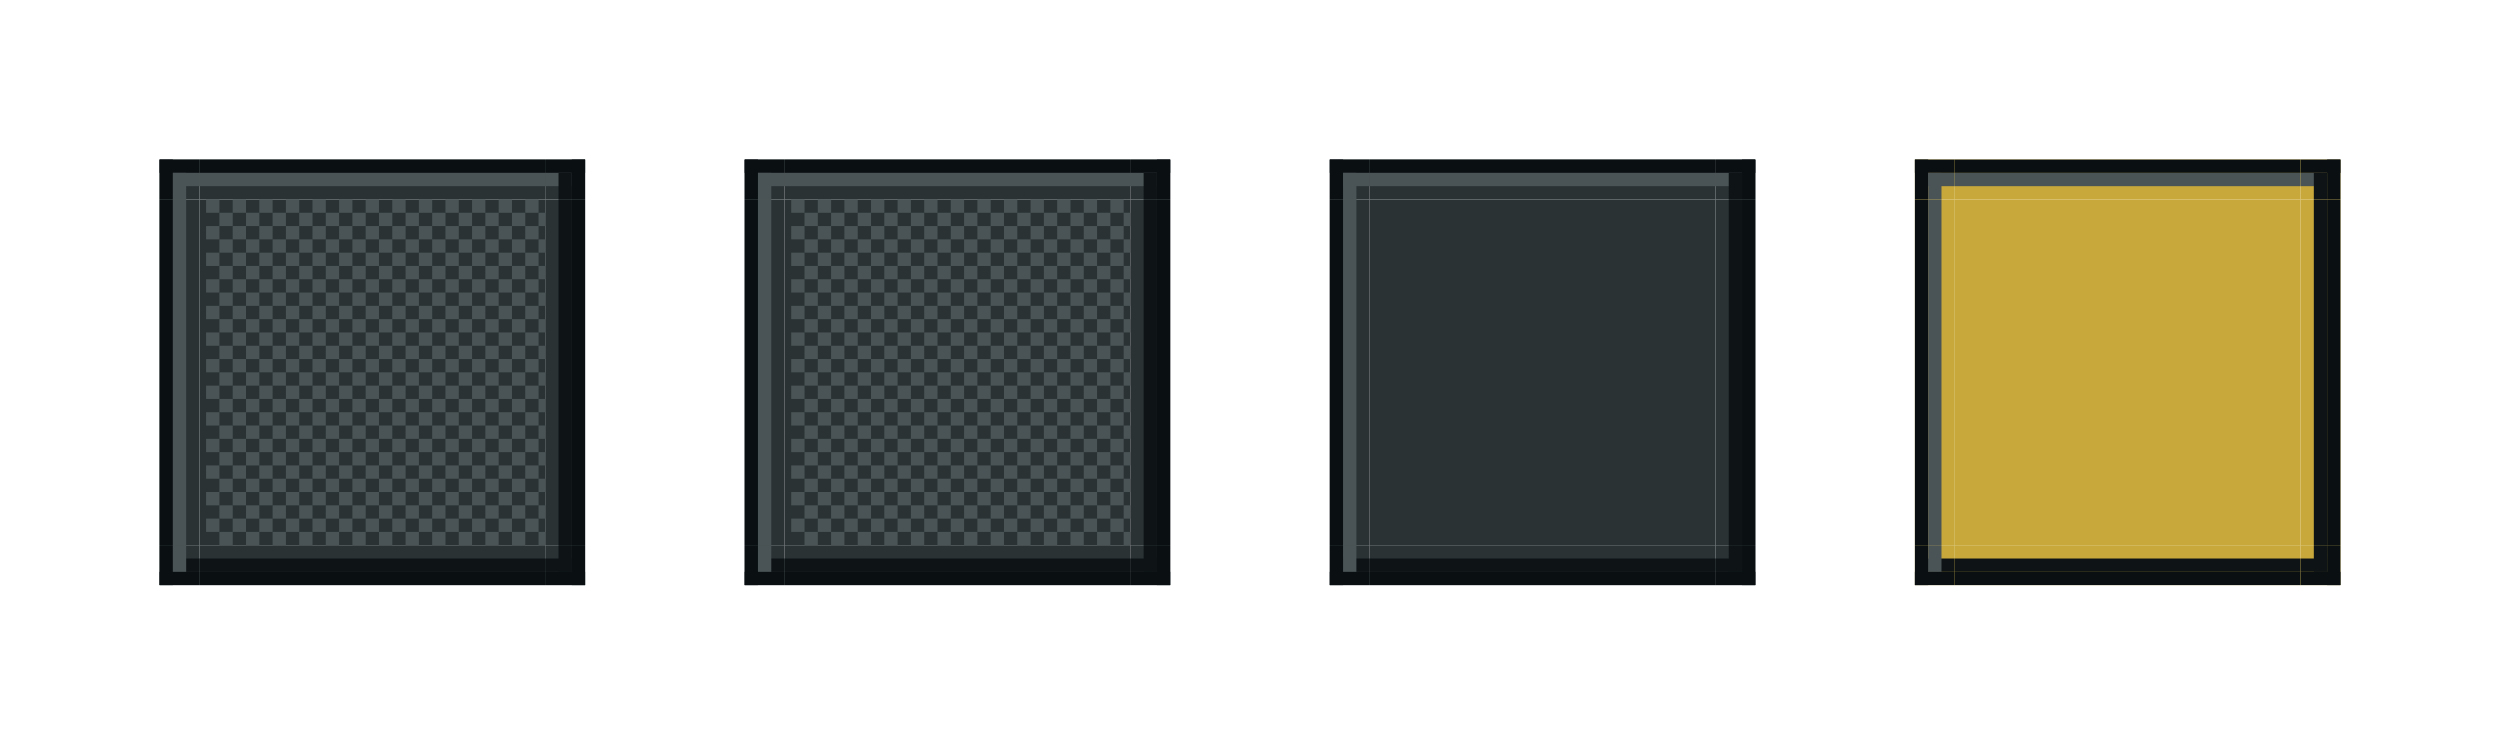
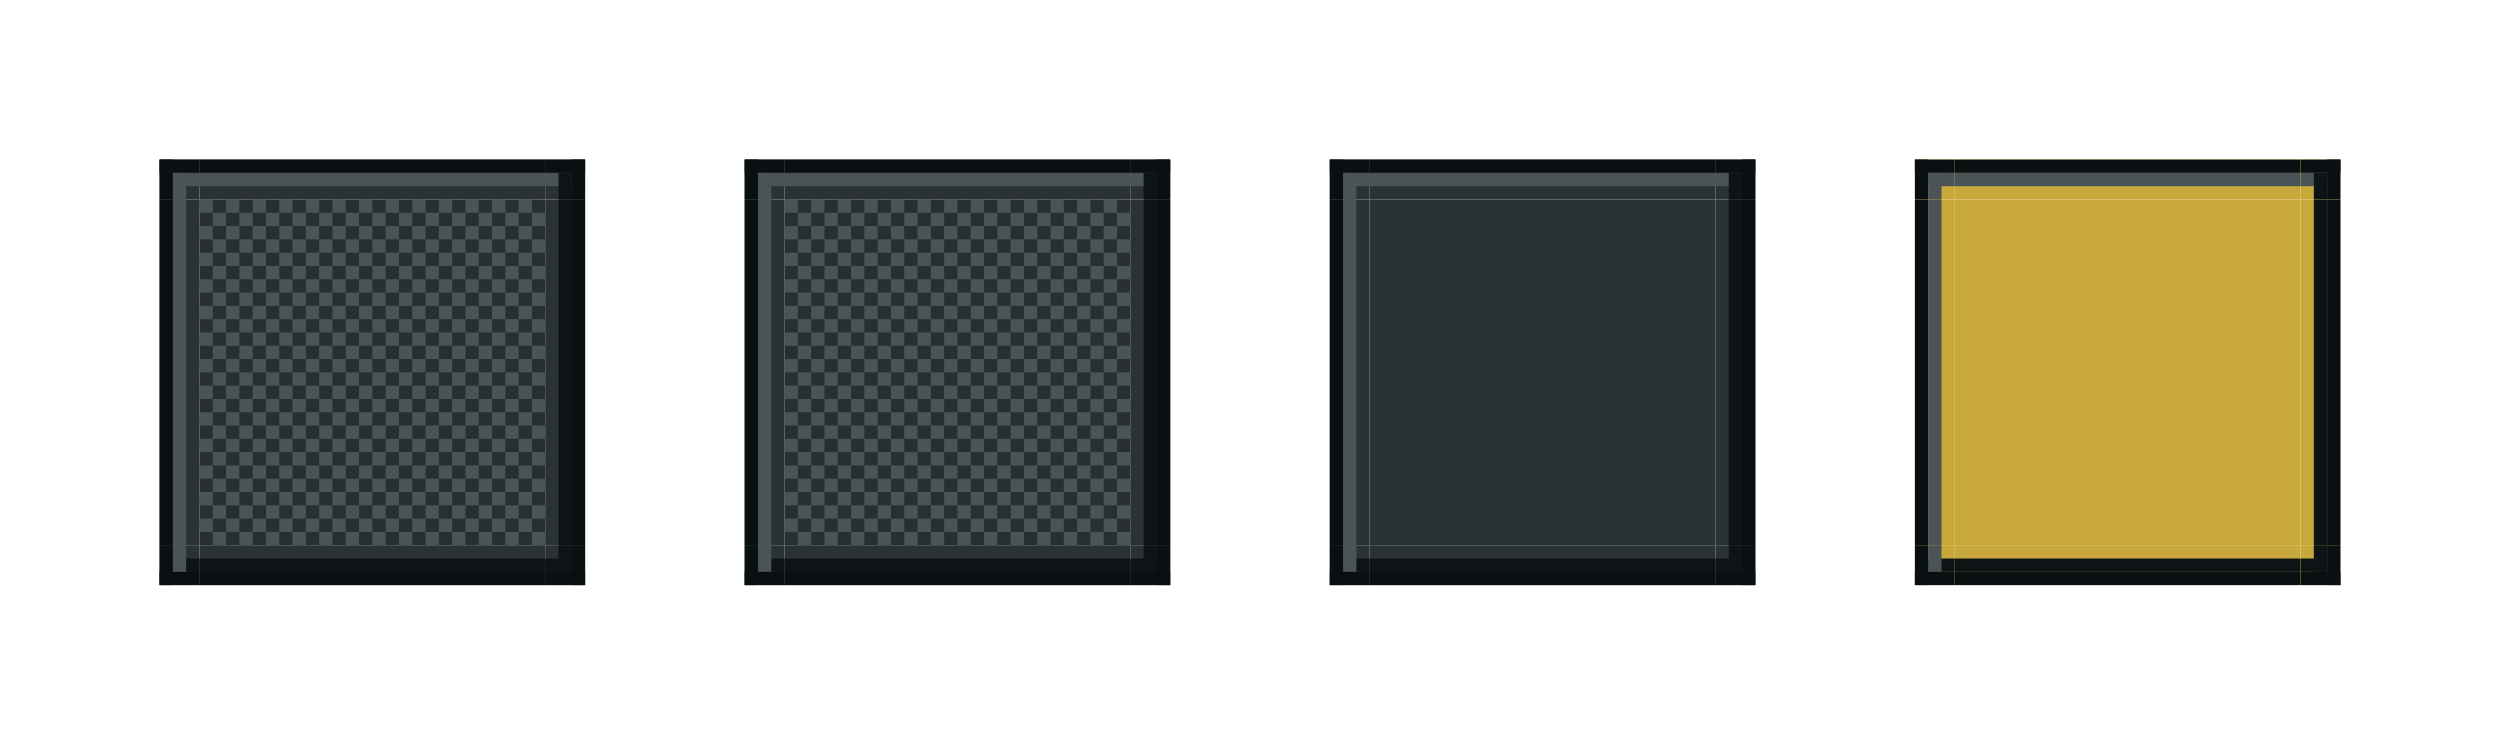
<svg xmlns="http://www.w3.org/2000/svg" width="188" height="56" viewBox="0 0 188 56">
  <defs>
    <style id="current-color-scheme" type="text/css">
      .ColorScheme-Text { color:#0a1012; stop-color:#0a1012; }
      .ColorScheme-Background { color:#2a3234; stop-color:#2a3234; }
      .ColorScheme-Highlight { color:#6b5590; stop-color:#6b5590; }
      .ColorScheme-ViewText { color:#0a1012; stop-color:#0a1012; }
      .ColorScheme-ViewBackground { color:#1e2628; stop-color:#1e2628; }
      .ColorScheme-ViewHover { color:#c8a83a; stop-color:#c8a83a; }
      .ColorScheme-ViewFocus { color:#6b5590; stop-color:#6b5590; }
      .ColorScheme-ButtonText { color:#0a1012; stop-color:#0a1012; }
      .ColorScheme-ButtonBackground { color:#2a3234; stop-color:#2a3234; }
      .ColorScheme-ButtonHover { color:#c8a83a; stop-color:#c8a83a; }
      .ColorScheme-ButtonFocus { color:#6b5590; stop-color:#6b5590; }
      .ColorScheme-HighlightedText { color:#1e2628; stop-color:#1e2628; }
      .ColorScheme-ComplementaryBackground { color:#2b2833; stop-color:#2b2833; }
      .ColorScheme-NegativeText { color:#a83232; stop-color:#a83232; }
      .ColorScheme-NeutralText { color:#c87922; stop-color:#c87922; }
      .ColorScheme-PositiveText { color:#39734a; stop-color:#39734a; }
    </style>
  </defs>
  <g id="background-vertical-topleft">
    <rect x="12" y="12" width="3" height="3" class="ColorScheme-Background" style="fill:currentColor;fill-opacity:1;stroke:none" />
    <rect x="12" y="12" width="3" height="1" fill="#0a1012" />
    <rect x="13" y="13" width="2" height="1" fill="#4a5456" />
    <rect x="12" y="12" width="1" height="3" fill="#0a1012" />
    <rect x="13" y="13" width="1" height="2" fill="#4a5456" />
  </g>
  <g id="background-vertical-top">
    <rect x="15" y="12" width="26" height="3" class="ColorScheme-Background" style="fill:currentColor;fill-opacity:1;stroke:none" />
    <rect x="15" y="12" width="26" height="1" fill="#0a1012" />
    <rect x="15" y="13" width="26" height="1" fill="#4a5456" />
  </g>
  <g id="background-vertical-topright">
    <rect x="41" y="12" width="3" height="3" class="ColorScheme-Background" style="fill:currentColor;fill-opacity:1;stroke:none" />
    <rect x="41" y="12" width="3" height="1" fill="#0a1012" />
    <rect x="41" y="13" width="2" height="1" fill="#4a5456" />
    <rect x="43" y="12" width="1" height="3" fill="#0a1012" />
    <rect x="42" y="13" width="1" height="2" fill="#0e1416" />
  </g>
  <g id="background-vertical-left">
    <rect x="12" y="15" width="3" height="26" class="ColorScheme-Background" style="fill:currentColor;fill-opacity:1;stroke:none" />
    <rect x="12" y="15" width="1" height="26" fill="#0a1012" />
    <rect x="13" y="15" width="1" height="26" fill="#4a5456" />
  </g>
  <g id="background-vertical-center">
    <rect x="15" y="15" width="26" height="26" class="ColorScheme-Background" style="fill:currentColor;fill-opacity:1;stroke:none" />
-     <line x1="15.5" y1="15.5" x2="41" y2="15.5" stroke="#4a5456" stroke-width="1" stroke-dasharray="1 1" />
-     <line x1="16.5" y1="16.5" x2="41" y2="16.5" stroke="#4a5456" stroke-width="1" stroke-dasharray="1 1" />
-     <line x1="15.5" y1="17.5" x2="41" y2="17.5" stroke="#4a5456" stroke-width="1" stroke-dasharray="1 1" />
-     <line x1="16.5" y1="18.5" x2="41" y2="18.5" stroke="#4a5456" stroke-width="1" stroke-dasharray="1 1" />
-     <line x1="15.5" y1="19.5" x2="41" y2="19.5" stroke="#4a5456" stroke-width="1" stroke-dasharray="1 1" />
-     <line x1="16.5" y1="20.5" x2="41" y2="20.5" stroke="#4a5456" stroke-width="1" stroke-dasharray="1 1" />
-     <line x1="15.5" y1="21.5" x2="41" y2="21.5" stroke="#4a5456" stroke-width="1" stroke-dasharray="1 1" />
-     <line x1="16.5" y1="22.5" x2="41" y2="22.5" stroke="#4a5456" stroke-width="1" stroke-dasharray="1 1" />
-     <line x1="15.5" y1="23.5" x2="41" y2="23.5" stroke="#4a5456" stroke-width="1" stroke-dasharray="1 1" />
-     <line x1="16.5" y1="24.5" x2="41" y2="24.5" stroke="#4a5456" stroke-width="1" stroke-dasharray="1 1" />
-     <line x1="15.5" y1="25.5" x2="41" y2="25.5" stroke="#4a5456" stroke-width="1" stroke-dasharray="1 1" />
-     <line x1="16.5" y1="26.5" x2="41" y2="26.5" stroke="#4a5456" stroke-width="1" stroke-dasharray="1 1" />
-     <line x1="15.5" y1="27.5" x2="41" y2="27.5" stroke="#4a5456" stroke-width="1" stroke-dasharray="1 1" />
-     <line x1="16.5" y1="28.5" x2="41" y2="28.5" stroke="#4a5456" stroke-width="1" stroke-dasharray="1 1" />
-     <line x1="15.5" y1="29.5" x2="41" y2="29.5" stroke="#4a5456" stroke-width="1" stroke-dasharray="1 1" />
-     <line x1="16.5" y1="30.5" x2="41" y2="30.5" stroke="#4a5456" stroke-width="1" stroke-dasharray="1 1" />
-     <line x1="15.5" y1="31.5" x2="41" y2="31.5" stroke="#4a5456" stroke-width="1" stroke-dasharray="1 1" />
-     <line x1="16.5" y1="32.5" x2="41" y2="32.5" stroke="#4a5456" stroke-width="1" stroke-dasharray="1 1" />
-     <line x1="15.5" y1="33.5" x2="41" y2="33.5" stroke="#4a5456" stroke-width="1" stroke-dasharray="1 1" />
-     <line x1="16.5" y1="34.5" x2="41" y2="34.5" stroke="#4a5456" stroke-width="1" stroke-dasharray="1 1" />
-     <line x1="15.5" y1="35.5" x2="41" y2="35.5" stroke="#4a5456" stroke-width="1" stroke-dasharray="1 1" />
-     <line x1="16.5" y1="36.5" x2="41" y2="36.5" stroke="#4a5456" stroke-width="1" stroke-dasharray="1 1" />
-     <line x1="15.5" y1="37.5" x2="41" y2="37.5" stroke="#4a5456" stroke-width="1" stroke-dasharray="1 1" />
-     <line x1="16.5" y1="38.5" x2="41" y2="38.5" stroke="#4a5456" stroke-width="1" stroke-dasharray="1 1" />
-     <line x1="15.5" y1="39.5" x2="41" y2="39.5" stroke="#4a5456" stroke-width="1" stroke-dasharray="1 1" />
-     <line x1="16.5" y1="40.5" x2="41" y2="40.5" stroke="#4a5456" stroke-width="1" stroke-dasharray="1 1" />
+     <rect x="15" y="15" width="26" height="26" fill="#000000" opacity="0.07" />
+     <line x1="15" y1="15.5" x2="41" y2="15.5" stroke="#4a5456" stroke-width="1" stroke-dasharray="1 1" />
+     <line x1="16" y1="16.5" x2="41" y2="16.5" stroke="#4a5456" stroke-width="1" stroke-dasharray="1 1" />
+     <line x1="15" y1="17.5" x2="41" y2="17.5" stroke="#4a5456" stroke-width="1" stroke-dasharray="1 1" />
+     <line x1="16" y1="18.5" x2="41" y2="18.5" stroke="#4a5456" stroke-width="1" stroke-dasharray="1 1" />
+     <line x1="15" y1="19.5" x2="41" y2="19.5" stroke="#4a5456" stroke-width="1" stroke-dasharray="1 1" />
+     <line x1="16" y1="20.5" x2="41" y2="20.5" stroke="#4a5456" stroke-width="1" stroke-dasharray="1 1" />
+     <line x1="15" y1="21.5" x2="41" y2="21.5" stroke="#4a5456" stroke-width="1" stroke-dasharray="1 1" />
+     <line x1="16" y1="22.5" x2="41" y2="22.5" stroke="#4a5456" stroke-width="1" stroke-dasharray="1 1" />
+     <line x1="15" y1="23.5" x2="41" y2="23.5" stroke="#4a5456" stroke-width="1" stroke-dasharray="1 1" />
+     <line x1="16" y1="24.5" x2="41" y2="24.5" stroke="#4a5456" stroke-width="1" stroke-dasharray="1 1" />
+     <line x1="15" y1="25.5" x2="41" y2="25.5" stroke="#4a5456" stroke-width="1" stroke-dasharray="1 1" />
+     <line x1="16" y1="26.5" x2="41" y2="26.5" stroke="#4a5456" stroke-width="1" stroke-dasharray="1 1" />
+     <line x1="15" y1="27.5" x2="41" y2="27.5" stroke="#4a5456" stroke-width="1" stroke-dasharray="1 1" />
+     <line x1="16" y1="28.5" x2="41" y2="28.5" stroke="#4a5456" stroke-width="1" stroke-dasharray="1 1" />
+     <line x1="15" y1="29.5" x2="41" y2="29.5" stroke="#4a5456" stroke-width="1" stroke-dasharray="1 1" />
+     <line x1="16" y1="30.5" x2="41" y2="30.5" stroke="#4a5456" stroke-width="1" stroke-dasharray="1 1" />
+     <line x1="15" y1="31.5" x2="41" y2="31.5" stroke="#4a5456" stroke-width="1" stroke-dasharray="1 1" />
+     <line x1="16" y1="32.5" x2="41" y2="32.5" stroke="#4a5456" stroke-width="1" stroke-dasharray="1 1" />
+     <line x1="15" y1="33.5" x2="41" y2="33.5" stroke="#4a5456" stroke-width="1" stroke-dasharray="1 1" />
+     <line x1="16" y1="34.5" x2="41" y2="34.5" stroke="#4a5456" stroke-width="1" stroke-dasharray="1 1" />
+     <line x1="15" y1="35.5" x2="41" y2="35.5" stroke="#4a5456" stroke-width="1" stroke-dasharray="1 1" />
+     <line x1="16" y1="36.5" x2="41" y2="36.5" stroke="#4a5456" stroke-width="1" stroke-dasharray="1 1" />
+     <line x1="15" y1="37.5" x2="41" y2="37.5" stroke="#4a5456" stroke-width="1" stroke-dasharray="1 1" />
+     <line x1="16" y1="38.5" x2="41" y2="38.5" stroke="#4a5456" stroke-width="1" stroke-dasharray="1 1" />
+     <line x1="15" y1="39.5" x2="41" y2="39.5" stroke="#4a5456" stroke-width="1" stroke-dasharray="1 1" />
+     <line x1="16" y1="40.5" x2="41" y2="40.5" stroke="#4a5456" stroke-width="1" stroke-dasharray="1 1" />
  </g>
  <g id="background-vertical-right">
    <rect x="41" y="15" width="3" height="26" class="ColorScheme-Background" style="fill:currentColor;fill-opacity:1;stroke:none" />
    <rect x="43" y="15" width="1" height="26" fill="#0a1012" />
    <rect x="42" y="15" width="1" height="26" fill="#0e1416" />
  </g>
  <g id="background-vertical-bottomleft">
    <rect x="12" y="41" width="3" height="3" class="ColorScheme-Background" style="fill:currentColor;fill-opacity:1;stroke:none" />
    <rect x="12" y="43" width="3" height="1" fill="#0a1012" />
    <rect x="13" y="42" width="2" height="1" fill="#0e1416" />
    <rect x="12" y="41" width="1" height="3" fill="#0a1012" />
    <rect x="13" y="41" width="1" height="2" fill="#4a5456" />
  </g>
  <g id="background-vertical-bottom">
    <rect x="15" y="41" width="26" height="3" class="ColorScheme-Background" style="fill:currentColor;fill-opacity:1;stroke:none" />
    <rect x="15" y="43" width="26" height="1" fill="#0a1012" />
    <rect x="15" y="42" width="26" height="1" fill="#0e1416" />
  </g>
  <g id="background-vertical-bottomright">
    <rect x="41" y="41" width="3" height="3" class="ColorScheme-Background" style="fill:currentColor;fill-opacity:1;stroke:none" />
    <rect x="41" y="43" width="3" height="1" fill="#0a1012" />
    <rect x="41" y="42" width="2" height="1" fill="#0e1416" />
    <rect x="43" y="41" width="1" height="3" fill="#0a1012" />
    <rect x="42" y="41" width="1" height="2" fill="#0e1416" />
  </g>
  <rect id="background-vertical-hint-scrollbar-size" x="13" y="15" width="6" height="6" fill="#00ff00" opacity="0" />
  <g id="background-horizontal-topleft">
    <rect x="56" y="12" width="3" height="3" class="ColorScheme-Background" style="fill:currentColor;fill-opacity:1;stroke:none" />
    <rect x="56" y="12" width="3" height="1" fill="#0a1012" />
    <rect x="57" y="13" width="2" height="1" fill="#4a5456" />
    <rect x="56" y="12" width="1" height="3" fill="#0a1012" />
    <rect x="57" y="13" width="1" height="2" fill="#4a5456" />
  </g>
  <g id="background-horizontal-top">
    <rect x="59" y="12" width="26" height="3" class="ColorScheme-Background" style="fill:currentColor;fill-opacity:1;stroke:none" />
    <rect x="59" y="12" width="26" height="1" fill="#0a1012" />
    <rect x="59" y="13" width="26" height="1" fill="#4a5456" />
  </g>
  <g id="background-horizontal-topright">
    <rect x="85" y="12" width="3" height="3" class="ColorScheme-Background" style="fill:currentColor;fill-opacity:1;stroke:none" />
    <rect x="85" y="12" width="3" height="1" fill="#0a1012" />
    <rect x="85" y="13" width="2" height="1" fill="#4a5456" />
    <rect x="87" y="12" width="1" height="3" fill="#0a1012" />
    <rect x="86" y="13" width="1" height="2" fill="#0e1416" />
  </g>
  <g id="background-horizontal-left">
    <rect x="56" y="15" width="3" height="26" class="ColorScheme-Background" style="fill:currentColor;fill-opacity:1;stroke:none" />
    <rect x="56" y="15" width="1" height="26" fill="#0a1012" />
    <rect x="57" y="15" width="1" height="26" fill="#4a5456" />
  </g>
  <g id="background-horizontal-center">
    <rect x="59" y="15" width="26" height="26" class="ColorScheme-Background" style="fill:currentColor;fill-opacity:1;stroke:none" />
-     <line x1="59.5" y1="15.5" x2="85" y2="15.5" stroke="#4a5456" stroke-width="1" stroke-dasharray="1 1" />
-     <line x1="60.5" y1="16.5" x2="85" y2="16.5" stroke="#4a5456" stroke-width="1" stroke-dasharray="1 1" />
-     <line x1="59.5" y1="17.5" x2="85" y2="17.5" stroke="#4a5456" stroke-width="1" stroke-dasharray="1 1" />
-     <line x1="60.5" y1="18.5" x2="85" y2="18.5" stroke="#4a5456" stroke-width="1" stroke-dasharray="1 1" />
-     <line x1="59.5" y1="19.5" x2="85" y2="19.5" stroke="#4a5456" stroke-width="1" stroke-dasharray="1 1" />
-     <line x1="60.5" y1="20.5" x2="85" y2="20.5" stroke="#4a5456" stroke-width="1" stroke-dasharray="1 1" />
-     <line x1="59.5" y1="21.5" x2="85" y2="21.5" stroke="#4a5456" stroke-width="1" stroke-dasharray="1 1" />
-     <line x1="60.5" y1="22.5" x2="85" y2="22.5" stroke="#4a5456" stroke-width="1" stroke-dasharray="1 1" />
-     <line x1="59.5" y1="23.5" x2="85" y2="23.5" stroke="#4a5456" stroke-width="1" stroke-dasharray="1 1" />
-     <line x1="60.5" y1="24.5" x2="85" y2="24.5" stroke="#4a5456" stroke-width="1" stroke-dasharray="1 1" />
-     <line x1="59.5" y1="25.5" x2="85" y2="25.5" stroke="#4a5456" stroke-width="1" stroke-dasharray="1 1" />
-     <line x1="60.5" y1="26.5" x2="85" y2="26.5" stroke="#4a5456" stroke-width="1" stroke-dasharray="1 1" />
-     <line x1="59.5" y1="27.5" x2="85" y2="27.5" stroke="#4a5456" stroke-width="1" stroke-dasharray="1 1" />
-     <line x1="60.5" y1="28.5" x2="85" y2="28.5" stroke="#4a5456" stroke-width="1" stroke-dasharray="1 1" />
-     <line x1="59.5" y1="29.5" x2="85" y2="29.5" stroke="#4a5456" stroke-width="1" stroke-dasharray="1 1" />
-     <line x1="60.5" y1="30.5" x2="85" y2="30.5" stroke="#4a5456" stroke-width="1" stroke-dasharray="1 1" />
-     <line x1="59.5" y1="31.5" x2="85" y2="31.5" stroke="#4a5456" stroke-width="1" stroke-dasharray="1 1" />
-     <line x1="60.5" y1="32.5" x2="85" y2="32.5" stroke="#4a5456" stroke-width="1" stroke-dasharray="1 1" />
-     <line x1="59.5" y1="33.5" x2="85" y2="33.5" stroke="#4a5456" stroke-width="1" stroke-dasharray="1 1" />
-     <line x1="60.5" y1="34.5" x2="85" y2="34.5" stroke="#4a5456" stroke-width="1" stroke-dasharray="1 1" />
-     <line x1="59.5" y1="35.5" x2="85" y2="35.5" stroke="#4a5456" stroke-width="1" stroke-dasharray="1 1" />
-     <line x1="60.5" y1="36.5" x2="85" y2="36.5" stroke="#4a5456" stroke-width="1" stroke-dasharray="1 1" />
-     <line x1="59.5" y1="37.5" x2="85" y2="37.5" stroke="#4a5456" stroke-width="1" stroke-dasharray="1 1" />
-     <line x1="60.5" y1="38.5" x2="85" y2="38.5" stroke="#4a5456" stroke-width="1" stroke-dasharray="1 1" />
-     <line x1="59.5" y1="39.5" x2="85" y2="39.5" stroke="#4a5456" stroke-width="1" stroke-dasharray="1 1" />
-     <line x1="60.5" y1="40.5" x2="85" y2="40.5" stroke="#4a5456" stroke-width="1" stroke-dasharray="1 1" />
+     <rect x="59" y="15" width="26" height="26" fill="#000000" opacity="0.07" />
+     <line x1="59" y1="15.5" x2="85" y2="15.5" stroke="#4a5456" stroke-width="1" stroke-dasharray="1 1" />
+     <line x1="60" y1="16.5" x2="85" y2="16.5" stroke="#4a5456" stroke-width="1" stroke-dasharray="1 1" />
+     <line x1="59" y1="17.5" x2="85" y2="17.5" stroke="#4a5456" stroke-width="1" stroke-dasharray="1 1" />
+     <line x1="60" y1="18.5" x2="85" y2="18.5" stroke="#4a5456" stroke-width="1" stroke-dasharray="1 1" />
+     <line x1="59" y1="19.5" x2="85" y2="19.5" stroke="#4a5456" stroke-width="1" stroke-dasharray="1 1" />
+     <line x1="60" y1="20.5" x2="85" y2="20.5" stroke="#4a5456" stroke-width="1" stroke-dasharray="1 1" />
+     <line x1="59" y1="21.5" x2="85" y2="21.5" stroke="#4a5456" stroke-width="1" stroke-dasharray="1 1" />
+     <line x1="60" y1="22.5" x2="85" y2="22.5" stroke="#4a5456" stroke-width="1" stroke-dasharray="1 1" />
+     <line x1="59" y1="23.5" x2="85" y2="23.5" stroke="#4a5456" stroke-width="1" stroke-dasharray="1 1" />
+     <line x1="60" y1="24.5" x2="85" y2="24.5" stroke="#4a5456" stroke-width="1" stroke-dasharray="1 1" />
+     <line x1="59" y1="25.5" x2="85" y2="25.5" stroke="#4a5456" stroke-width="1" stroke-dasharray="1 1" />
+     <line x1="60" y1="26.5" x2="85" y2="26.5" stroke="#4a5456" stroke-width="1" stroke-dasharray="1 1" />
+     <line x1="59" y1="27.5" x2="85" y2="27.5" stroke="#4a5456" stroke-width="1" stroke-dasharray="1 1" />
+     <line x1="60" y1="28.5" x2="85" y2="28.5" stroke="#4a5456" stroke-width="1" stroke-dasharray="1 1" />
+     <line x1="59" y1="29.5" x2="85" y2="29.5" stroke="#4a5456" stroke-width="1" stroke-dasharray="1 1" />
+     <line x1="60" y1="30.5" x2="85" y2="30.5" stroke="#4a5456" stroke-width="1" stroke-dasharray="1 1" />
+     <line x1="59" y1="31.5" x2="85" y2="31.5" stroke="#4a5456" stroke-width="1" stroke-dasharray="1 1" />
+     <line x1="60" y1="32.5" x2="85" y2="32.5" stroke="#4a5456" stroke-width="1" stroke-dasharray="1 1" />
+     <line x1="59" y1="33.5" x2="85" y2="33.5" stroke="#4a5456" stroke-width="1" stroke-dasharray="1 1" />
+     <line x1="60" y1="34.5" x2="85" y2="34.5" stroke="#4a5456" stroke-width="1" stroke-dasharray="1 1" />
+     <line x1="59" y1="35.5" x2="85" y2="35.5" stroke="#4a5456" stroke-width="1" stroke-dasharray="1 1" />
+     <line x1="60" y1="36.5" x2="85" y2="36.5" stroke="#4a5456" stroke-width="1" stroke-dasharray="1 1" />
+     <line x1="59" y1="37.5" x2="85" y2="37.5" stroke="#4a5456" stroke-width="1" stroke-dasharray="1 1" />
+     <line x1="60" y1="38.5" x2="85" y2="38.5" stroke="#4a5456" stroke-width="1" stroke-dasharray="1 1" />
+     <line x1="59" y1="39.5" x2="85" y2="39.5" stroke="#4a5456" stroke-width="1" stroke-dasharray="1 1" />
+     <line x1="60" y1="40.5" x2="85" y2="40.5" stroke="#4a5456" stroke-width="1" stroke-dasharray="1 1" />
  </g>
  <g id="background-horizontal-right">
    <rect x="85" y="15" width="3" height="26" class="ColorScheme-Background" style="fill:currentColor;fill-opacity:1;stroke:none" />
    <rect x="87" y="15" width="1" height="26" fill="#0a1012" />
    <rect x="86" y="15" width="1" height="26" fill="#0e1416" />
  </g>
  <g id="background-horizontal-bottomleft">
    <rect x="56" y="41" width="3" height="3" class="ColorScheme-Background" style="fill:currentColor;fill-opacity:1;stroke:none" />
    <rect x="56" y="43" width="3" height="1" fill="#0a1012" />
    <rect x="57" y="42" width="2" height="1" fill="#0e1416" />
    <rect x="56" y="41" width="1" height="3" fill="#0a1012" />
    <rect x="57" y="41" width="1" height="2" fill="#4a5456" />
  </g>
  <g id="background-horizontal-bottom">
    <rect x="59" y="41" width="26" height="3" class="ColorScheme-Background" style="fill:currentColor;fill-opacity:1;stroke:none" />
    <rect x="59" y="43" width="26" height="1" fill="#0a1012" />
    <rect x="59" y="42" width="26" height="1" fill="#0e1416" />
  </g>
  <g id="background-horizontal-bottomright">
    <rect x="85" y="41" width="3" height="3" class="ColorScheme-Background" style="fill:currentColor;fill-opacity:1;stroke:none" />
    <rect x="85" y="43" width="3" height="1" fill="#0a1012" />
    <rect x="85" y="42" width="2" height="1" fill="#0e1416" />
    <rect x="87" y="41" width="1" height="3" fill="#0a1012" />
    <rect x="86" y="41" width="1" height="2" fill="#0e1416" />
  </g>
  <rect id="background-horizontal-hint-scrollbar-size" x="57" y="15" width="6" height="6" fill="#00ff00" opacity="0" />
  <g id="slider-topleft">
    <rect x="100" y="12" width="3" height="3" class="ColorScheme-Background" style="fill:currentColor;fill-opacity:1;stroke:none" />
    <rect x="100" y="12" width="3" height="1" fill="#0a1012" />
    <rect x="101" y="13" width="2" height="1" fill="#4a5456" />
    <rect x="100" y="12" width="1" height="3" fill="#0a1012" />
    <rect x="101" y="13" width="1" height="2" fill="#4a5456" />
  </g>
  <g id="slider-top">
    <rect x="103" y="12" width="26" height="3" class="ColorScheme-Background" style="fill:currentColor;fill-opacity:1;stroke:none" />
    <rect x="103" y="12" width="26" height="1" fill="#0a1012" />
    <rect x="103" y="13" width="26" height="1" fill="#4a5456" />
  </g>
  <g id="slider-topright">
    <rect x="129" y="12" width="3" height="3" class="ColorScheme-Background" style="fill:currentColor;fill-opacity:1;stroke:none" />
    <rect x="129" y="12" width="3" height="1" fill="#0a1012" />
    <rect x="129" y="13" width="2" height="1" fill="#4a5456" />
    <rect x="131" y="12" width="1" height="3" fill="#0a1012" />
    <rect x="130" y="13" width="1" height="2" fill="#0e1416" />
  </g>
  <g id="slider-left">
    <rect x="100" y="15" width="3" height="26" class="ColorScheme-Background" style="fill:currentColor;fill-opacity:1;stroke:none" />
    <rect x="100" y="15" width="1" height="26" fill="#0a1012" />
    <rect x="101" y="15" width="1" height="26" fill="#4a5456" />
  </g>
  <g id="slider-center">
    <rect x="103" y="15" width="26" height="26" class="ColorScheme-Background" style="fill:currentColor;fill-opacity:1;stroke:none" />
  </g>
  <g id="slider-right">
    <rect x="129" y="15" width="3" height="26" class="ColorScheme-Background" style="fill:currentColor;fill-opacity:1;stroke:none" />
    <rect x="131" y="15" width="1" height="26" fill="#0a1012" />
    <rect x="130" y="15" width="1" height="26" fill="#0e1416" />
  </g>
  <g id="slider-bottomleft">
    <rect x="100" y="41" width="3" height="3" class="ColorScheme-Background" style="fill:currentColor;fill-opacity:1;stroke:none" />
    <rect x="100" y="43" width="3" height="1" fill="#0a1012" />
    <rect x="101" y="42" width="2" height="1" fill="#0e1416" />
    <rect x="100" y="41" width="1" height="3" fill="#0a1012" />
    <rect x="101" y="41" width="1" height="2" fill="#4a5456" />
  </g>
  <g id="slider-bottom">
    <rect x="103" y="41" width="26" height="3" class="ColorScheme-Background" style="fill:currentColor;fill-opacity:1;stroke:none" />
    <rect x="103" y="43" width="26" height="1" fill="#0a1012" />
    <rect x="103" y="42" width="26" height="1" fill="#0e1416" />
  </g>
  <g id="slider-bottomright">
    <rect x="129" y="41" width="3" height="3" class="ColorScheme-Background" style="fill:currentColor;fill-opacity:1;stroke:none" />
    <rect x="129" y="43" width="3" height="1" fill="#0a1012" />
    <rect x="129" y="42" width="2" height="1" fill="#0e1416" />
    <rect x="131" y="41" width="1" height="3" fill="#0a1012" />
    <rect x="130" y="41" width="1" height="2" fill="#0e1416" />
  </g>
  <rect id="slider-hint-scrollbar-size" x="101" y="15" width="6" height="6" fill="#00ff00" opacity="0" />
  <g id="mouseover-slider-topleft">
    <rect x="144" y="12" width="3" height="3" class="ColorScheme-ButtonHover" style="fill:currentColor;fill-opacity:1;stroke:none" />
    <rect x="144" y="12" width="3" height="1" fill="#0a1012" />
    <rect x="145" y="13" width="2" height="1" fill="#4a5456" />
    <rect x="144" y="12" width="1" height="3" fill="#0a1012" />
    <rect x="145" y="13" width="1" height="2" fill="#4a5456" />
  </g>
  <g id="mouseover-slider-top">
    <rect x="147" y="12" width="26" height="3" class="ColorScheme-ButtonHover" style="fill:currentColor;fill-opacity:1;stroke:none" />
    <rect x="147" y="12" width="26" height="1" fill="#0a1012" />
    <rect x="147" y="13" width="26" height="1" fill="#4a5456" />
  </g>
  <g id="mouseover-slider-topright">
    <rect x="173" y="12" width="3" height="3" class="ColorScheme-ButtonHover" style="fill:currentColor;fill-opacity:1;stroke:none" />
    <rect x="173" y="12" width="3" height="1" fill="#0a1012" />
    <rect x="173" y="13" width="2" height="1" fill="#4a5456" />
    <rect x="175" y="12" width="1" height="3" fill="#0a1012" />
    <rect x="174" y="13" width="1" height="2" fill="#0e1416" />
  </g>
  <g id="mouseover-slider-left">
    <rect x="144" y="15" width="3" height="26" class="ColorScheme-ButtonHover" style="fill:currentColor;fill-opacity:1;stroke:none" />
    <rect x="144" y="15" width="1" height="26" fill="#0a1012" />
    <rect x="145" y="15" width="1" height="26" fill="#4a5456" />
  </g>
  <g id="mouseover-slider-center">
    <rect x="147" y="15" width="26" height="26" class="ColorScheme-ButtonHover" style="fill:currentColor;fill-opacity:1;stroke:none" />
  </g>
  <g id="mouseover-slider-right">
    <rect x="173" y="15" width="3" height="26" class="ColorScheme-ButtonHover" style="fill:currentColor;fill-opacity:1;stroke:none" />
    <rect x="175" y="15" width="1" height="26" fill="#0a1012" />
    <rect x="174" y="15" width="1" height="26" fill="#0e1416" />
  </g>
  <g id="mouseover-slider-bottomleft">
    <rect x="144" y="41" width="3" height="3" class="ColorScheme-ButtonHover" style="fill:currentColor;fill-opacity:1;stroke:none" />
    <rect x="144" y="43" width="3" height="1" fill="#0a1012" />
    <rect x="145" y="42" width="2" height="1" fill="#0e1416" />
    <rect x="144" y="41" width="1" height="3" fill="#0a1012" />
    <rect x="145" y="41" width="1" height="2" fill="#4a5456" />
  </g>
  <g id="mouseover-slider-bottom">
    <rect x="147" y="41" width="26" height="3" class="ColorScheme-ButtonHover" style="fill:currentColor;fill-opacity:1;stroke:none" />
    <rect x="147" y="43" width="26" height="1" fill="#0a1012" />
    <rect x="147" y="42" width="26" height="1" fill="#0e1416" />
  </g>
  <g id="mouseover-slider-bottomright">
    <rect x="173" y="41" width="3" height="3" class="ColorScheme-ButtonHover" style="fill:currentColor;fill-opacity:1;stroke:none" />
    <rect x="173" y="43" width="3" height="1" fill="#0a1012" />
    <rect x="173" y="42" width="2" height="1" fill="#0e1416" />
    <rect x="175" y="41" width="1" height="3" fill="#0a1012" />
    <rect x="174" y="41" width="1" height="2" fill="#0e1416" />
  </g>
  <rect id="mouseover-slider-hint-scrollbar-size" x="145" y="15" width="6" height="6" fill="#00ff00" opacity="0" />
  <rect id="hint-tile-center" x="0" y="-4" width="2" height="2" opacity="0" />
</svg>
